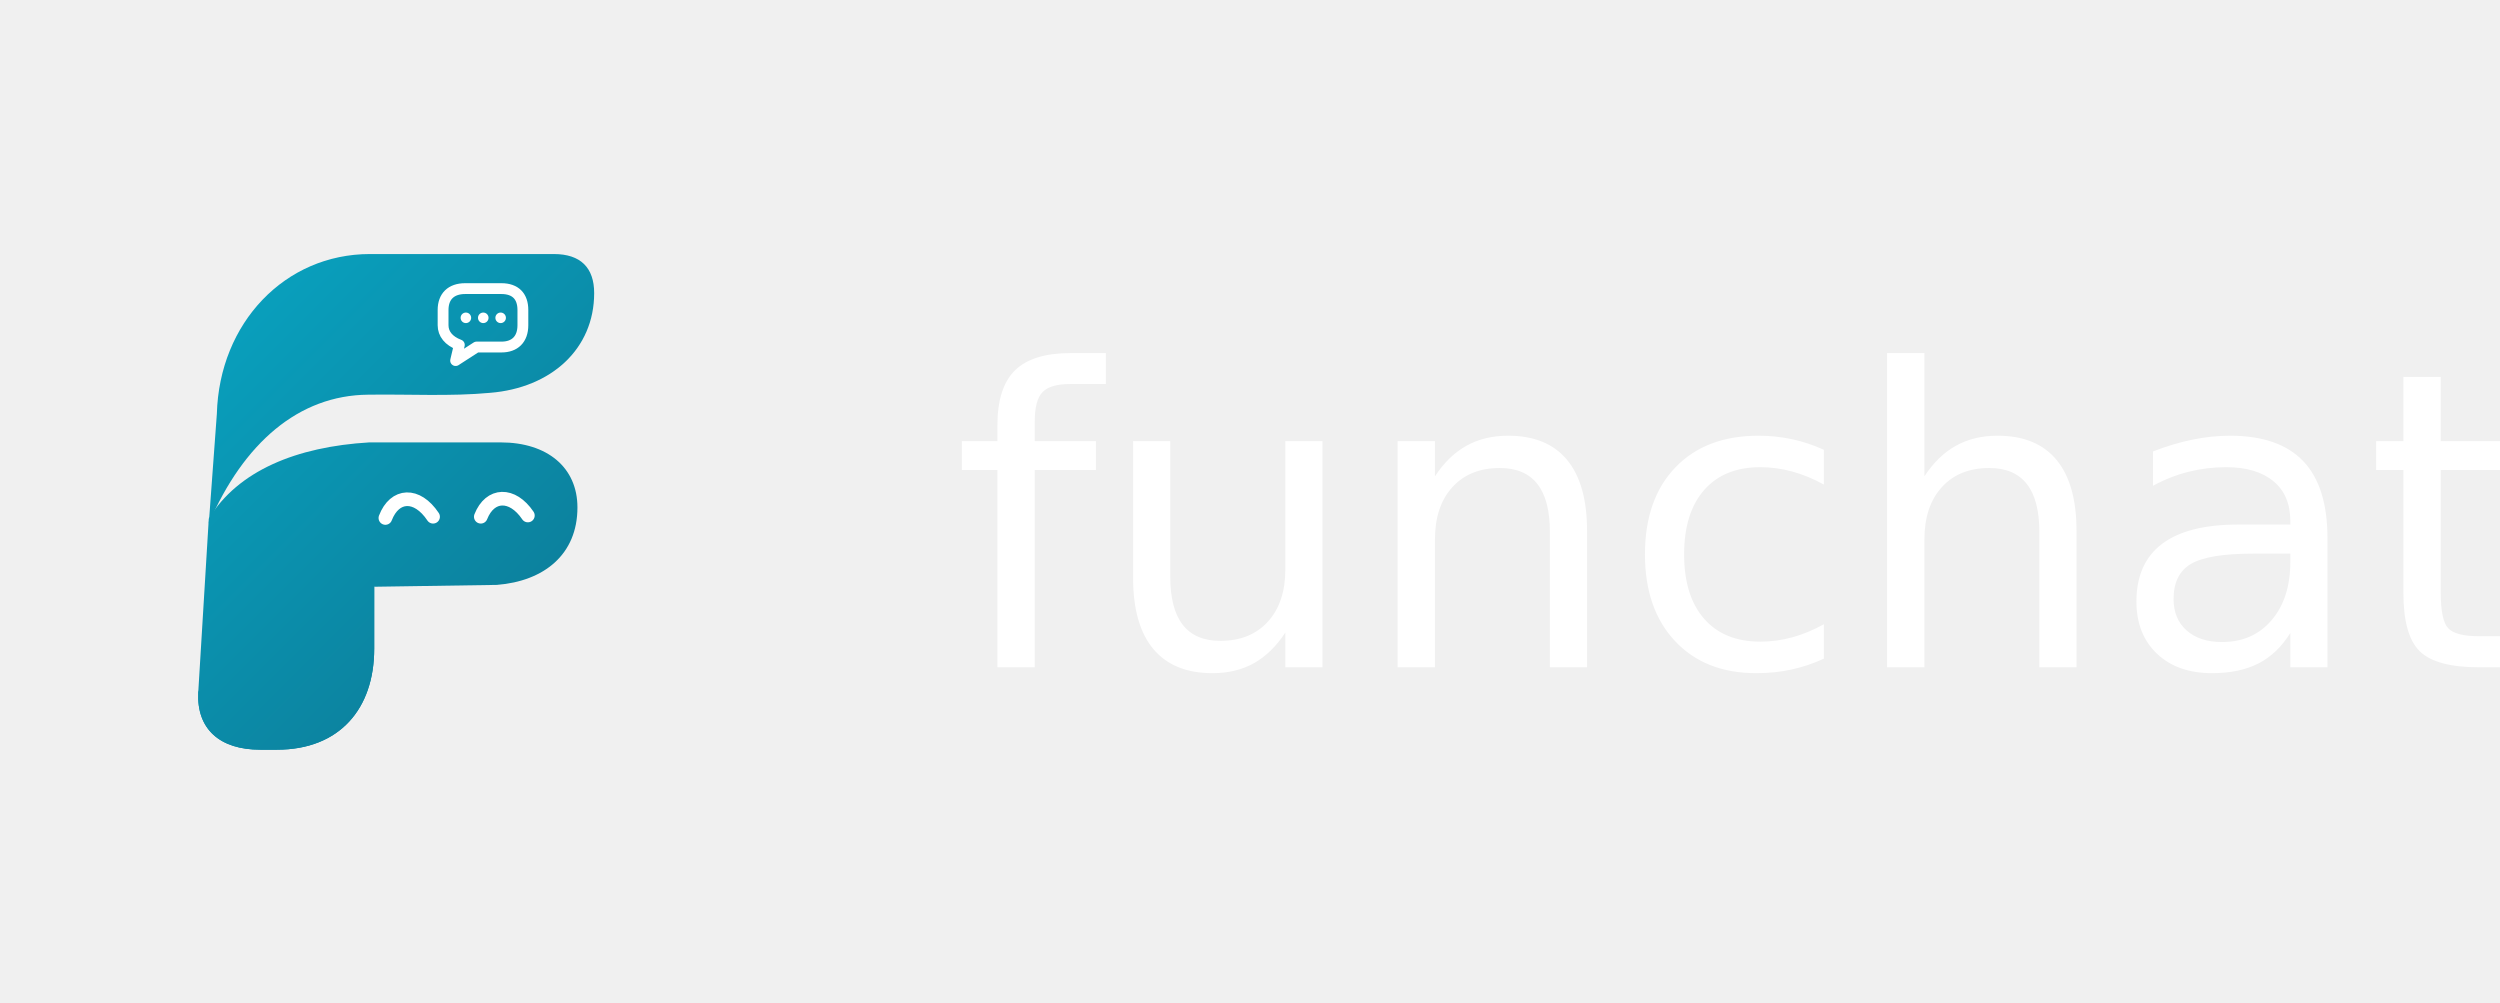
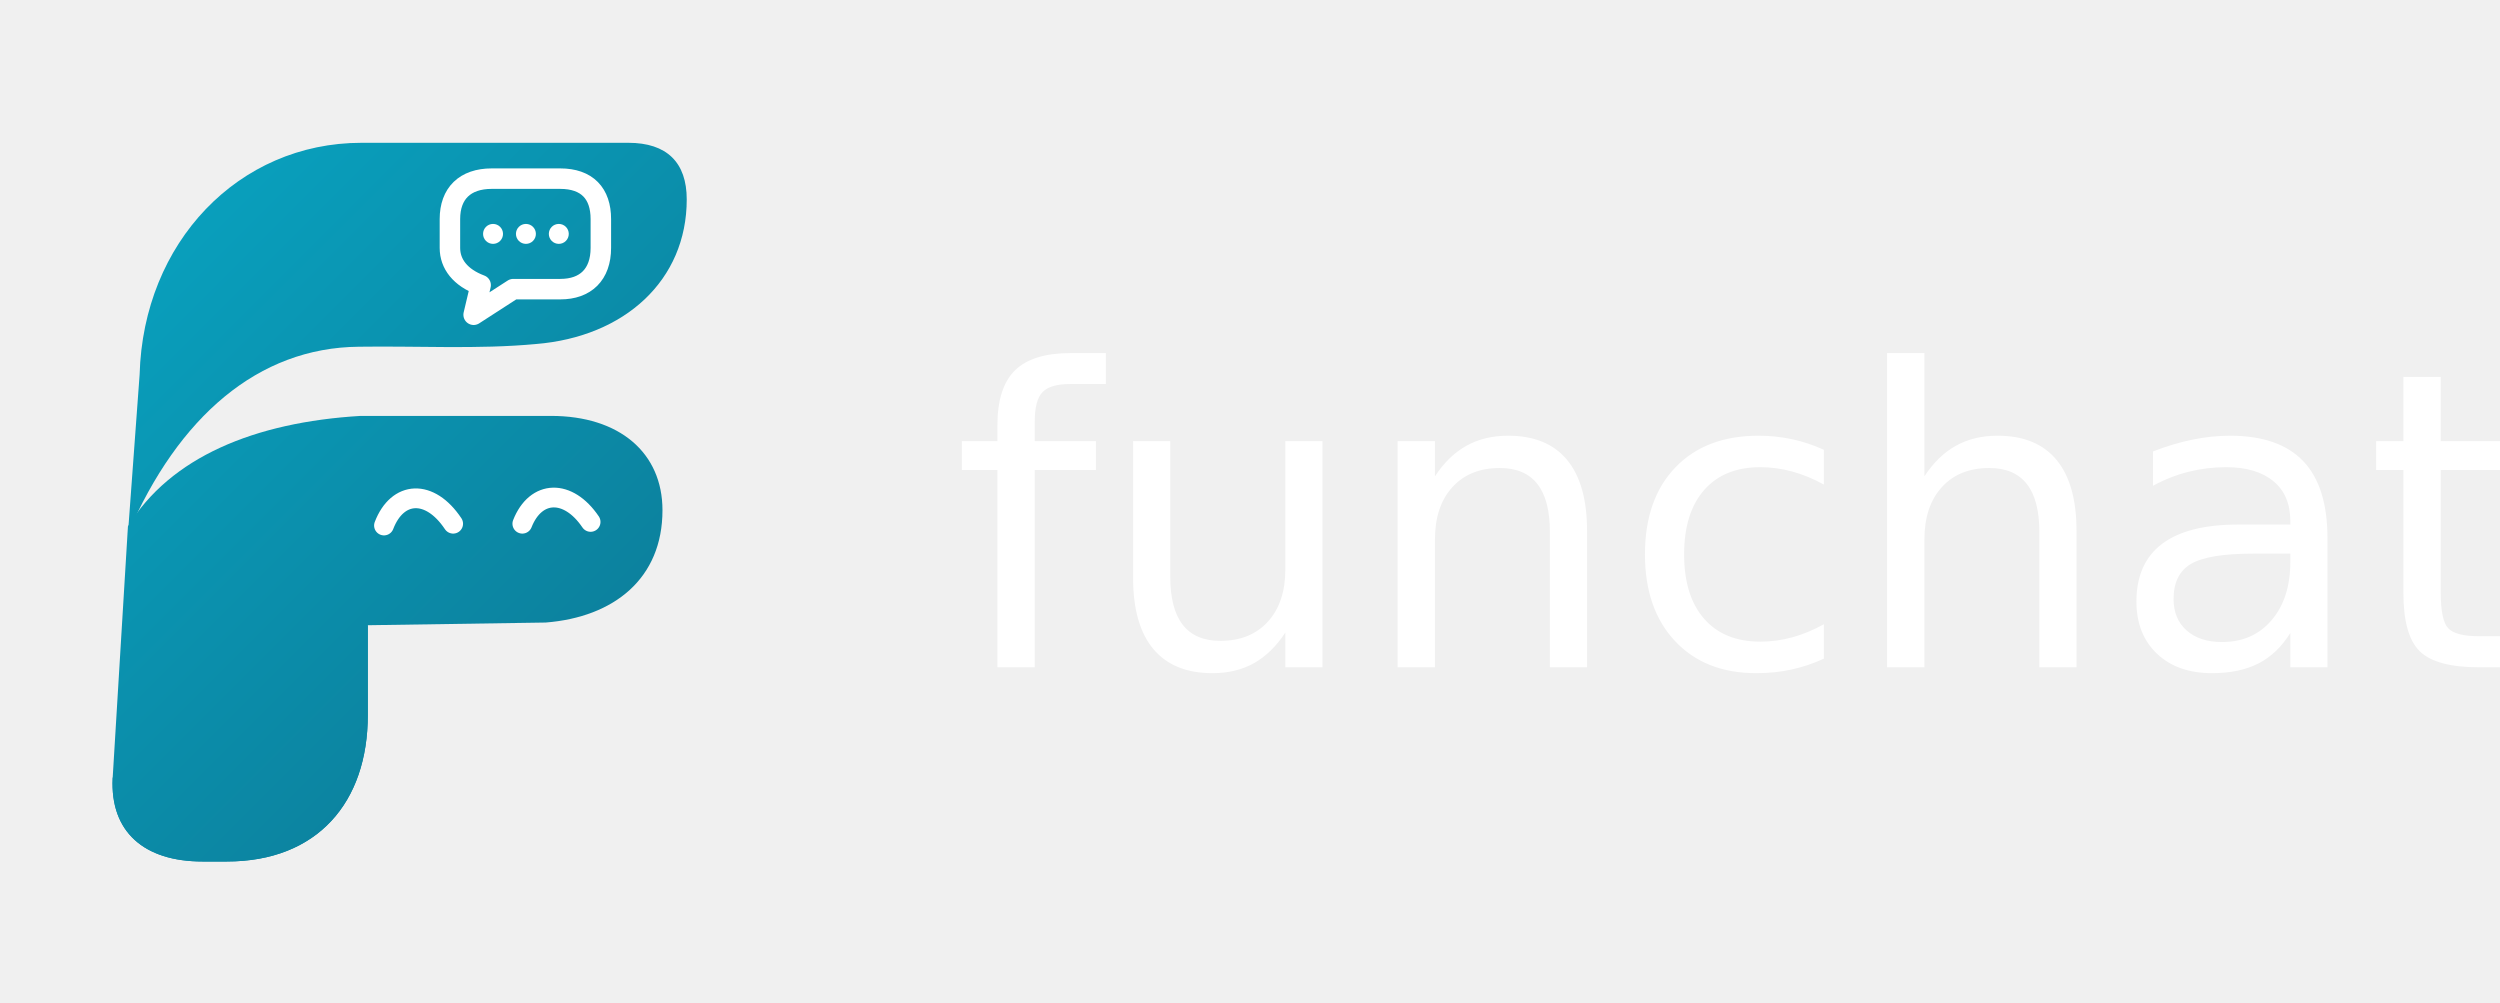
<svg xmlns="http://www.w3.org/2000/svg" viewBox="0 0 798 320" width="798" height="320" role="img" aria-label="funchat">
  <defs>
    <linearGradient id="g" x1="0" y1="0" x2="1024" y2="1024" gradientUnits="userSpaceOnUse">
      <stop offset="0" stop-color="#06B6D4" />
      <stop offset="1" stop-color="#0E7490" />
    </linearGradient>
  </defs>
  <g transform="translate(0,36.0) scale(0.2421875)">
-     <g transform="scale(0.8165869)">
-       <path fill="url(#g)" d="M 350 486 C 354 339 460 228 597 228 H 894 C 937 228 959 250 959 291 C 959 381 890 444 791 452 C 727 458 659 454 594 455 C 482 456 393 533 337 663 Z" />
-       <path fill="url(#g)" d="M 337 655 C 384 578 478 539 596 532 H 808 C 884 532 932 573 932 637 C 932 713 878 756 802 762 L 604 765 V 865 C 604 962 548 1028 447 1028 H 420 C 355 1028 317 995 320 935 Z" />
-       <path fill="url(#g)" d="M 320 935 C 357 840 463 768 604 765 V 865 C 604 962 548 1028 447 1028 H 420 C 355 1028 317 995 320 935 Z" />
-       <path fill="none" stroke="#FFFFFF" stroke-width="22" stroke-linecap="round" d="M 622 654 C 637 615 673 613 699 652 M 776 652 C 791 614 827 613 852 650" />
-     </g>
-     <g transform="scale(0.8165869) translate(780,336) scale(0.23) translate(-512,-512)">
-       <path d="M 385 285 H 639 C 739 285 790 340 790 435 V 542 C 790 641 733 695 640 695 H 465 L 318 790 L 344 680 C 269 652 230 602 230 542 V 435 C 230 340 286 285 385 285 Z" fill="none" stroke="#FFFFFF" stroke-width="76" stroke-linecap="round" stroke-linejoin="round" />
-       <g fill="#FFFFFF">
-         <circle cx="390" cy="490" r="37" />
-         <circle cx="512" cy="490" r="37" />
-         <circle cx="634" cy="490" r="37" />
+     <g transform="translate(512,512) scale(1.45) translate(-512,-512)">
+       <g transform="scale(0.8165869)">
+         <path fill="url(#g)" d="M 350 486 C 354 339 460 228 597 228 H 894 C 937 228 959 250 959 291 C 959 381 890 444 791 452 C 727 458 659 454 594 455 C 482 456 393 533 337 663 Z" />
+         <path fill="url(#g)" d="M 337 655 C 384 578 478 539 596 532 H 808 C 884 532 932 573 932 637 C 932 713 878 756 802 762 L 604 765 V 865 C 604 962 548 1028 447 1028 H 420 C 355 1028 317 995 320 935 Z" />
+         <path fill="url(#g)" d="M 320 935 C 357 840 463 768 604 765 V 865 C 604 962 548 1028 447 1028 H 420 C 355 1028 317 995 320 935 Z" />
+         <path fill="none" stroke="#FFFFFF" stroke-width="22" stroke-linecap="round" d="M 622 654 C 637 615 673 613 699 652 M 776 652 C 791 614 827 613 852 650" />
+       </g>
+       <g transform="scale(0.8165869) translate(780,336) scale(0.30) translate(-512,-512)">
+         <path d="M 385 285 H 639 C 739 285 790 340 790 435 V 542 C 790 641 733 695 640 695 H 465 L 318 790 L 344 680 C 269 652 230 602 230 542 V 435 C 230 340 286 285 385 285 Z" fill="none" stroke="#FFFFFF" stroke-width="76" stroke-linecap="round" stroke-linejoin="round" />
+         <g fill="#FFFFFF">
+           <circle cx="390" cy="490" r="37" />
+           <circle cx="512" cy="490" r="37" />
+           <circle cx="634" cy="490" r="37" />
+         </g>
      </g>
    </g>
  </g>
  <text x="304" y="213.0" font-family="'Noto Sans SC','Source Sans 3','DejaVu Sans',sans-serif" font-size="132" font-weight="500" fill="#FFFFFF">funchat</text>
</svg>
